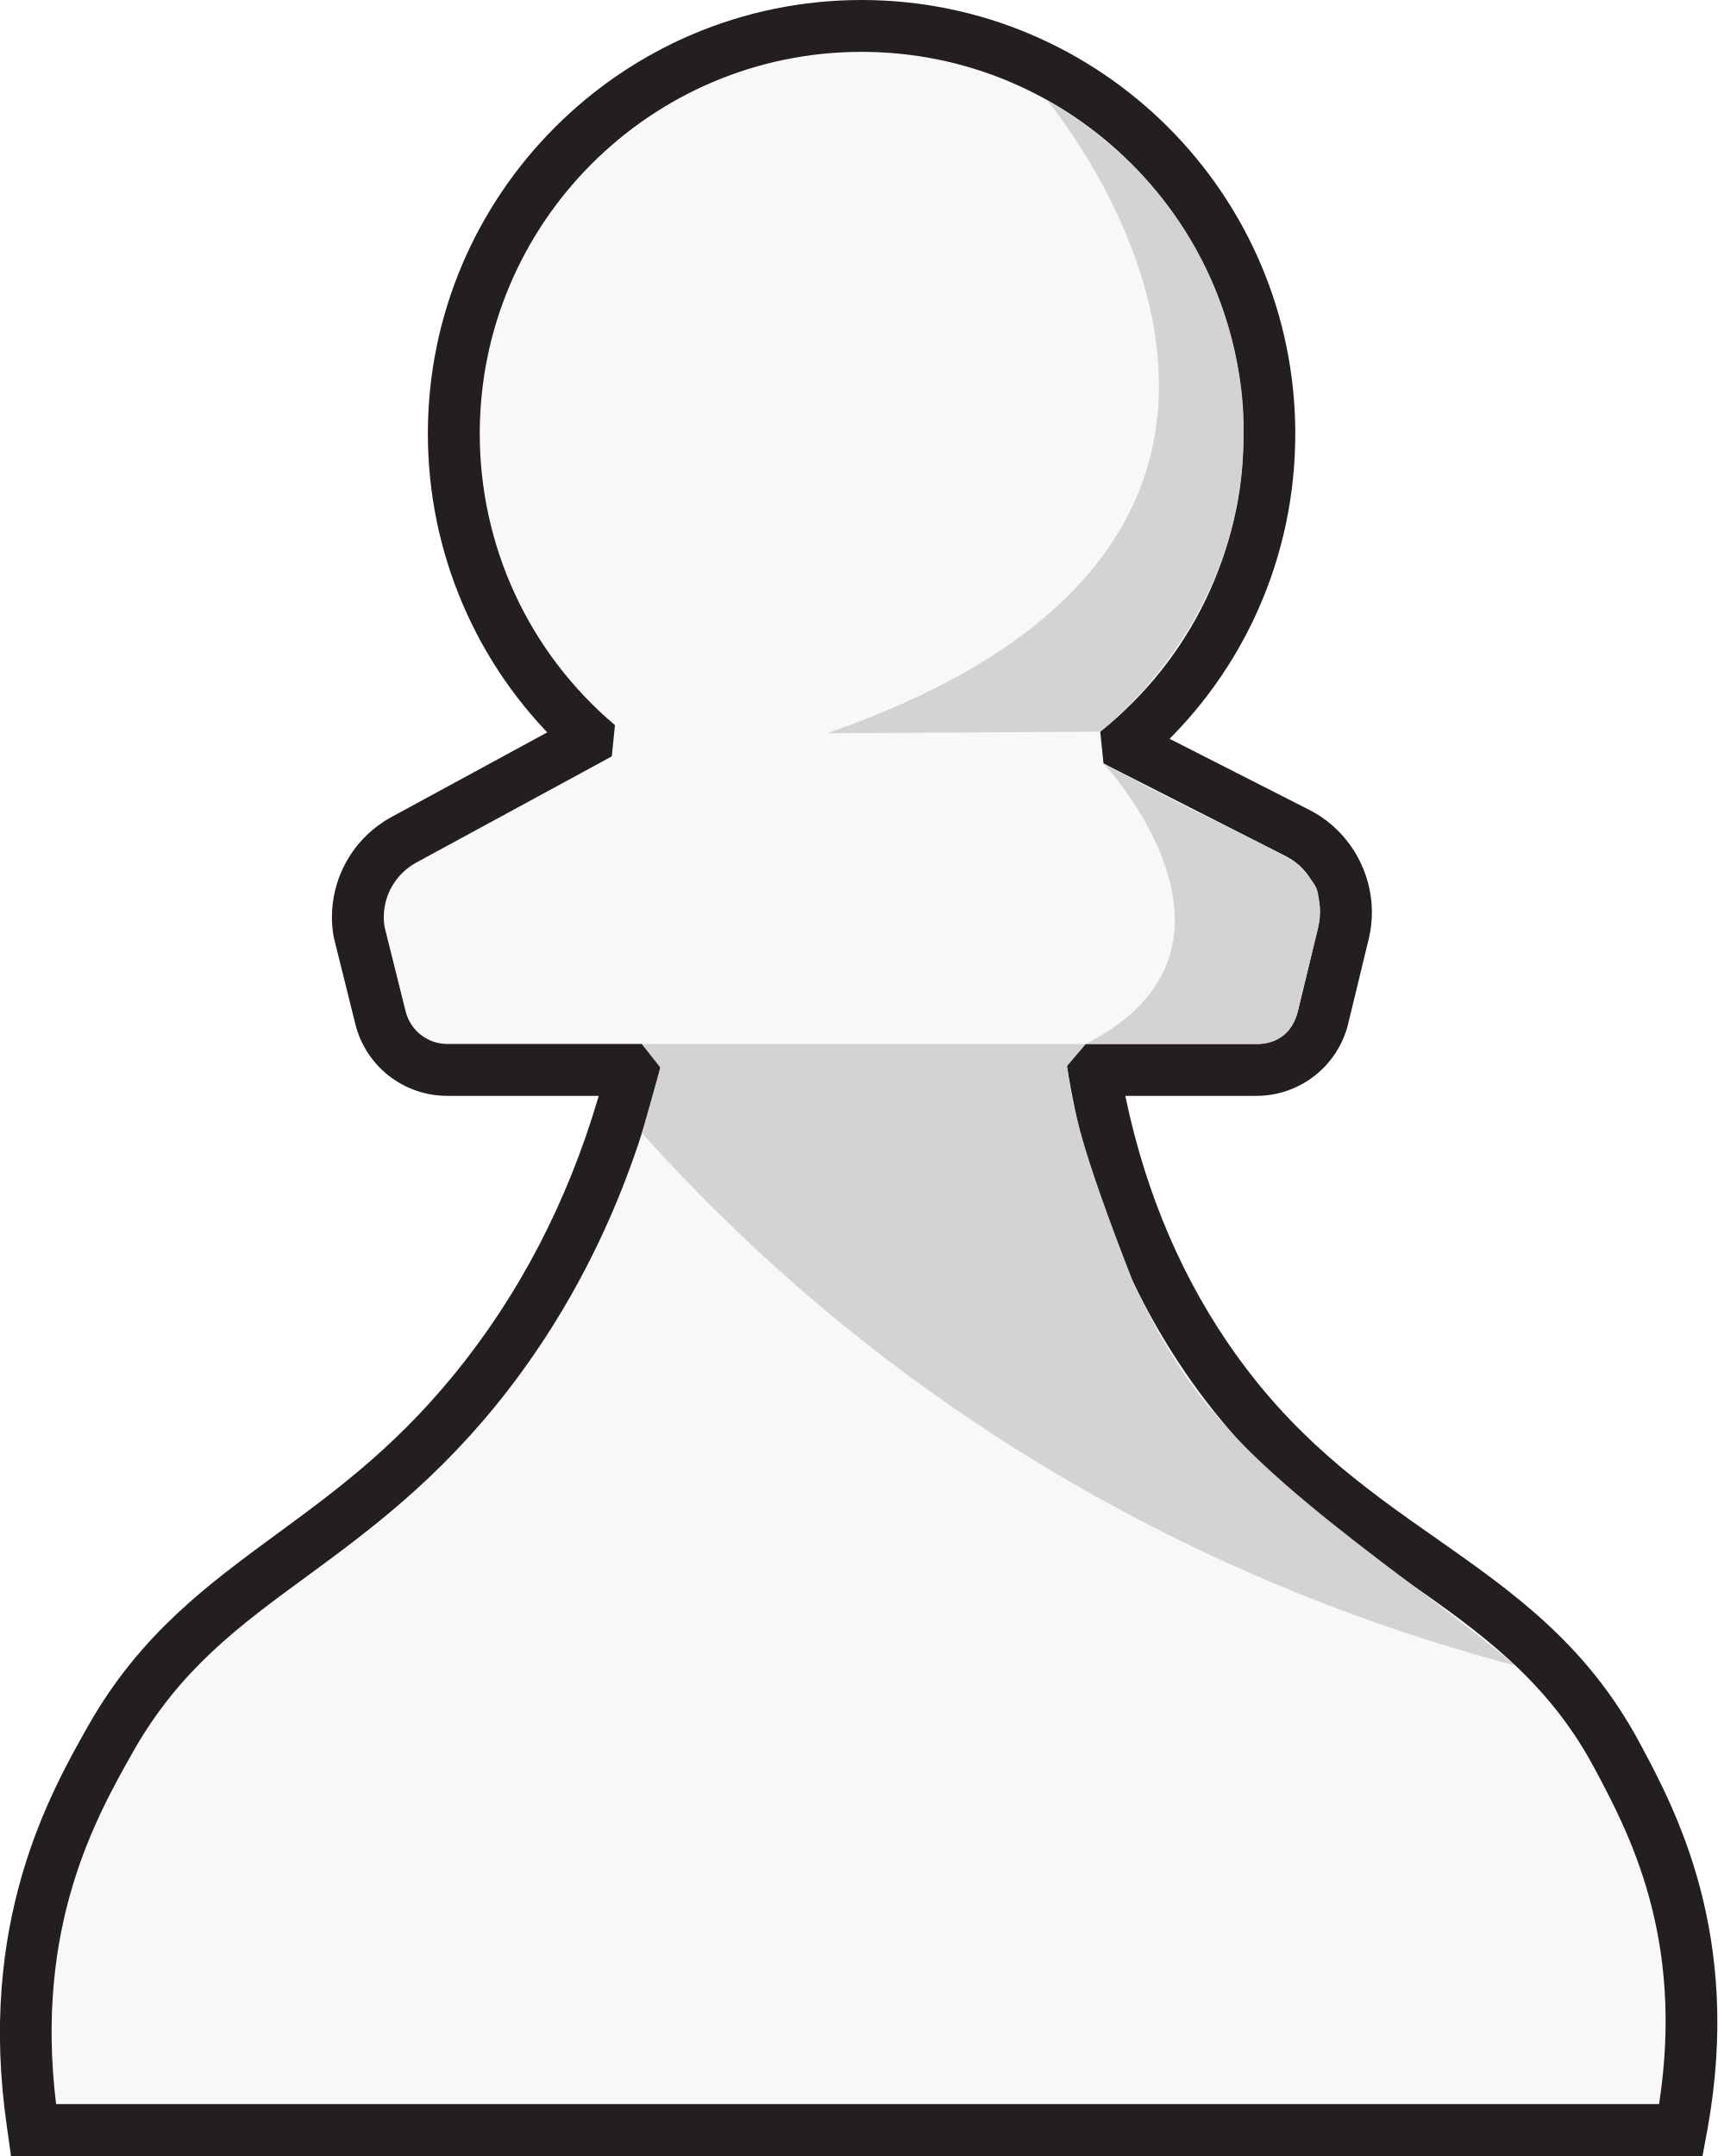
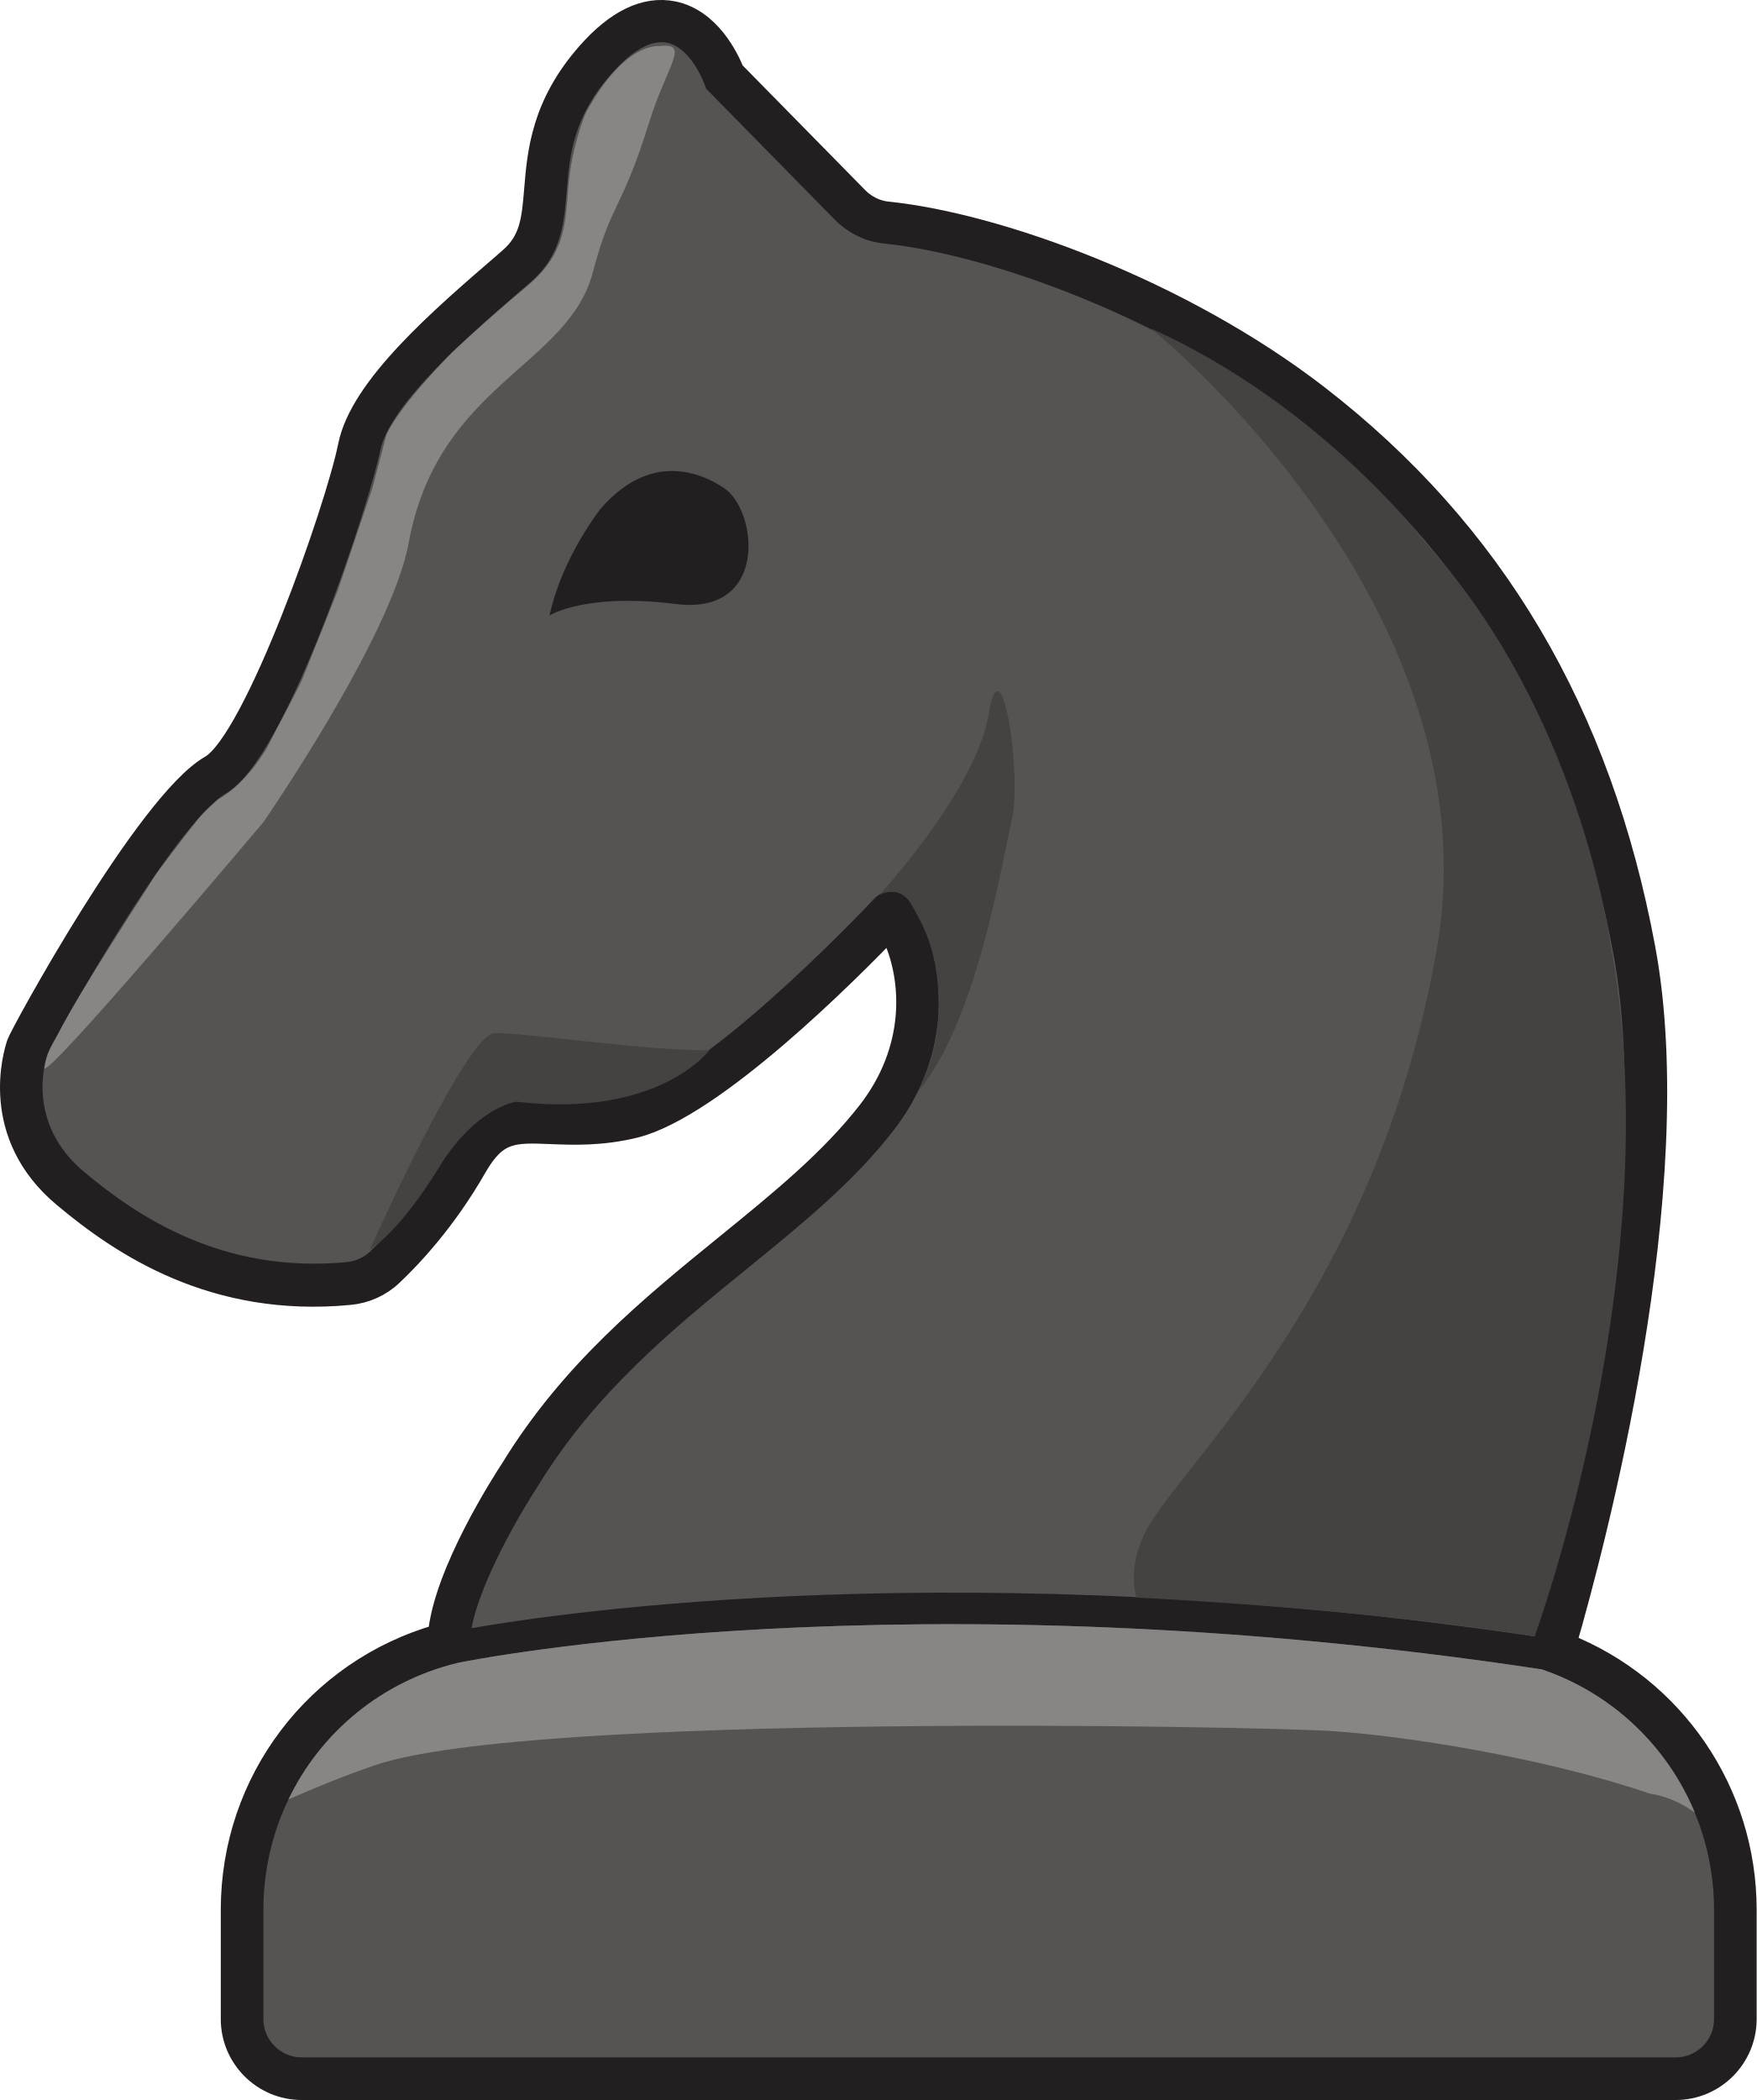
- <svg xmlns="http://www.w3.org/2000/svg" version="1.1" id="svg1" width="412.529" height="517.947" viewBox="0 0 412.529 517.947">
+ <svg xmlns="http://www.w3.org/2000/svg" version="1.1" id="svg1" width="513.534" height="613.811" viewBox="0 0 513.534 613.811">
  <defs id="defs1" />
-   <g id="layer6" transform="translate(-4005.885,-1293.093)">
-     <path id="path66" d="m 33033.2,2510.7 h -2888 c -39,320.7 72.3,517.3 139.4,636.1 83.7,147.1 189.8,225.2 313,315.3 110.8,81.4 236.7,173.8 360.1,332.8 130,167.8 222.9,364.2 276.3,583.7 l -33.3,42.2 h -350.6 c -35.6,0 -66.4,24.1 -75.1,58.6 l -38.1,152.8 c -7.3,46.8 15.8,93.1 57.7,115.7 l 351.8,191.1 5.7,56.3 c -154.9,130.7 -243.6,322.3 -243.6,525.1 0,379.4 308.6,687.97 687.9,687.97 379.3,0 688,-308.57 688,-687.97 0,-210.1 -94,-405.8 -258,-536.9 l 5.9,-57.3 328.7,-167.2 c 46.8,-23.7 71.2,-77.8 57.7,-129.3 l -36.3,-149.9 c -8.2,-34.6 -39.2,-59 -75,-59 h -307.3 l -33.7,-39.5 c 32.6,-206.4 103.8,-391.2 211.4,-549.7 126.4,-186.1 272.2,-288.3 400.6,-378.4 129.8,-91 252,-176.8 337.1,-334.9 61.8,-115.4 164.5,-306.1 117.7,-607.6 z m -57.5,640 c -92.6,172.4 -221.5,262.8 -357.9,358.6 -130,91 -264.1,185 -383.4,360.6 -95.1,140.1 -159.7,302.2 -193.2,482.4 h 266.2 c 67.5,0 125.9,45.9 141.6,111.6 l 36.1,149.1 c 21.2,81.7 -18,168.8 -93.1,207.2 l -283.3,144.1 c 155.6,142.8 244.1,342.6 244.1,556.1 0,417 -339.4,756.4 -756.4,756.4 -417,0 -756.4,-339.4 -756.4,-756.4 0,-206.4 83.7,-402.1 231.3,-544.2 L 30762,4808.1 c -68,-36.8 -104.9,-112.3 -92.4,-188.4 l 39,-157 c 16.2,-65 74.4,-110.4 141.5,-110.4 h 305.8 c -52.2,-192.7 -136.8,-366.3 -252.5,-515.5 -117.2,-151.4 -233.8,-237 -346.4,-319.5 -123.9,-91.1 -240.9,-176.8 -331.9,-336.7 -68.7,-121.6 -196.6,-347.9 -143.5,-709.2 l 4.1,-29.2 h 3005 l 5.2,28.1 c 61.8,341.4 -56.5,562 -120.2,680.4" style="fill:#231f20;fill-opacity:1;fill-rule:nonzero;stroke:#231f20;stroke-width:50;stroke-dasharray:none;stroke-opacity:1" transform="matrix(0.1333333,0,0,-0.1333333,0,2133.333)" />
-     <path id="path67" d="m 33033.2,2510.7 h -2888 c -39,320.7 72.3,517.3 139.4,636.1 83.7,147.1 189.8,225.2 313,315.3 110.8,81.4 236.7,173.8 360.1,332.8 130,167.8 222.9,364.2 276.3,583.7 l -33.3,42.2 h -350.6 c -35.6,0 -66.4,24.1 -75.1,58.6 l -38.1,152.8 c -7.3,46.8 15.8,93.1 57.7,115.7 l 351.8,191.1 5.7,56.3 c -154.9,130.7 -243.6,322.3 -243.6,525.1 0,379.4 308.6,687.97 687.9,687.97 379.3,0 688,-308.57 688,-687.97 0,-210.1 -94,-405.8 -258,-536.9 l 5.9,-57.3 328.7,-167.2 c 46.8,-23.7 71.2,-77.8 57.7,-129.3 l -36.3,-149.9 c -8.2,-34.6 -39.2,-59 -75,-59 h -307.3 l -33.7,-39.5 c 32.6,-206.4 103.8,-391.2 211.4,-549.7 126.4,-186.1 272.2,-288.3 400.6,-378.4 129.8,-91 252,-176.8 337.1,-334.9 61.8,-115.4 164.5,-306.1 117.7,-607.6" style="fill:#f8f8f8;fill-opacity:1;fill-rule:nonzero;stroke:none" transform="matrix(0.1333333,0,0,-0.1333333,0,2133.333)" />
-     <path id="path68" d="m 31929.7,6122.12 c 0,0 656.8,-776.52 -395.4,-1141.42 l 492.1,2.8 c 0,0 262.5,199.2 257.9,536.9 0,0 25.2,380.4 -354.6,601.72" style="fill:#d3d3d3;fill-opacity:1;fill-rule:nonzero;stroke:none" transform="matrix(0.1333333,0,0,-0.1333333,0,2133.333)" />
-     <path id="path69" d="m 32032.3,4926.3 c 0,0 309.4,-331.6 -32.2,-505.5 h 307.4 c 0,0 59.4,-5.8 75,59 15.7,64.9 36.2,149.9 36.2,149.9 1.5,7.8 4.5,25.6 3,40.7 -4,38.6 -5.4,33.4 -37.5,72.8 -49.5,34.9 -160.7,78.8 -351.9,183.1" style="fill:#d3d3d3;fill-opacity:1;fill-rule:nonzero;stroke:none" transform="matrix(0.1333333,0,0,-0.1333333,0,2133.333)" />
-     <path id="path70" d="m 31200.7,4420.8 h 799.4 c 0,0 -12.5,-14.7 -33.7,-39.5 10,-71.3 21.2,-138.3 119.2,-389.4 101.6,-218.3 197.6,-317.2 500.5,-544.1 137.7,-103.2 188.4,-147.1 188.4,-147.1 -284.1,75.3 -689.3,222.6 -1098.6,526.1 -195.9,145.3 -352.4,296.5 -475.2,433.6 l 33.3,118.2 -33.3,42.2" style="fill:#d3d3d3;fill-opacity:1;fill-rule:nonzero;stroke:none" transform="matrix(0.1333333,0,0,-0.1333333,0,2133.333)" />
+   <g id="layer10" transform="translate(-964.1198,-332.5526)">
+     <path id="path33" d="m 10989,9079.64 c 0,-46.3 -37.6,-83.94 -83.9,-83.94 H 7892.34 c -46.3,0 -83.94,37.64 -83.94,83.94 v 239.73 c 0,258.21 175.41,480.84 426.78,541.28 26.91,5.48 980.37,196.85 2376.12,-14.37 226,-76.86 377.7,-288.31 377.7,-526.91 z M 8410.81,10248.2 c 125.68,205.1 294.48,342.6 458.25,475.8 119.76,97.4 232.89,189.3 320.48,302.2 123.86,159.2 115.42,336.7 66.15,449.9 -3.65,8.6 -6.16,14.8 -7.98,19.6 -7.76,20.3 -12.09,27.1 -32.39,44.2 -9.13,7.3 -20.07,11.2 -31.25,11.2 -12.78,0 -25.55,-5.2 -35.13,-15.1 -37.64,-39.9 -372.94,-390.7 -541.96,-432.9 -64.55,-16 -118.39,-13.9 -165.83,-11.8 -86.22,3.4 -160.81,6.3 -226.96,-109.8 -63.18,-110.4 -134.81,-185.2 -171.76,-220.1 -13.91,-13.2 -31.93,-21.4 -51.09,-23.2 -273.04,-26 -459.16,100.1 -575.5,197.3 -129.1,107.4 -85.76,244.7 -80.51,259.5 14.37,34.7 278.05,506 391.41,571 135.72,77.3 317.75,650.7 337.36,749.3 20.99,104.7 199.36,258.4 317.74,360.4 l 12.55,10.9 c 67.52,58.4 73.22,129.3 78.92,198.5 6.62,79.6 13.46,161.7 98.08,257.9 31.48,36.1 78.24,76.9 121.58,68.2 52.01,-10.4 80.52,-85 83.49,-93.5 l 2.5,-7 282.62,-287.7 c 29.42,-29.6 67.97,-48.1 108.35,-52 232.66,-23.9 619.29,-164.9 907.87,-388 371.8,-287.4 597.6,-669.7 690.4,-1168.3 95.6,-514.1 -111.1,-1285.3 -172.7,-1497.02 -1237.16,183.62 -2126.75,53.6 -2330.67,18.02 18.48,101.7 107.89,254.6 145.98,312.5 z m 2251.09,-347.4 c 63.4,218.5 271.7,999.8 173.4,1526.2 -96.1,516.2 -330.1,911.9 -715.6,1210.3 -298.78,230.8 -700.46,376.8 -942.93,401.7 -24.63,2.5 -48.36,13.9 -66.38,32.2 l -272.35,277.1 c -12.09,30.1 -52.46,114 -131.38,130 -60.68,12.1 -123.4,-18 -186.82,-90.1 -99.22,-113.1 -107.89,-215.3 -114.73,-298.1 -5.47,-64.8 -9.12,-111.6 -55.66,-151.7 l -12.54,-11 c -140.05,-120.6 -314.32,-270.9 -339.87,-398.9 -27.6,-137.8 -206.66,-647.6 -304.06,-703.2 -138.91,-79.4 -416.05,-587.8 -422.21,-607 -6.84,-20.1 -63.41,-198.4 101.28,-335.3 125.68,-105.2 327.09,-241.6 625.68,-212.8 34.44,3.2 67.06,18 91.69,41.5 39.69,37.4 116.56,117.7 184.08,236.1 45.85,79.8 83.02,78.2 164.91,75 49.5,-2 110.86,-4.5 184.99,13.7 172.22,43.3 470.11,342.6 559.98,436.4 0,-0.7 0.23,-1.2 0.46,-1.9 2.28,-5.4 5.02,-12.5 9.12,-22.3 41.29,-95.1 47.91,-245 -57.25,-380.5 -83.03,-106.7 -193.2,-196.4 -310.21,-291.5 -167.88,-136.6 -341.24,-277.6 -472.4,-491.8 -15.96,-24.2 -147.35,-227.2 -159.21,-364.26 -268.7,-76.41 -453.92,-320.02 -453.92,-601.27 v -239.73 c 0,-83.94 68.43,-152.37 152.37,-152.37 h 3012.76 c 83.9,0 152.3,68.43 152.3,152.37 v 239.73 c 0,257.98 -157.6,487.45 -395.5,581.43" style="fill:#231f20;fill-opacity:1;fill-rule:nonzero;stroke:#231f20;stroke-width:50;stroke-dasharray:none;stroke-opacity:1" transform="matrix(0.1333333,0,0,-0.1333333,0,2133.333)" />
+     <path id="path34" d="m 10595.5,9918.59 c -1237.16,183.61 -2126.75,53.6 -2330.67,18.02 18.48,101.69 107.89,254.59 145.98,312.49 125.68,205.1 294.48,342.6 458.25,475.8 119.76,97.4 232.89,189.3 320.48,302.3 123.86,159.2 115.42,336.6 66.15,449.8 -3.65,8.6 -6.16,14.8 -7.98,19.6 -7.76,20.3 -12.09,27.1 -32.39,44.2 -9.13,7.3 -20.07,11.2 -31.25,11.2 -12.78,0 -25.55,-5.2 -35.13,-15.1 -37.64,-39.9 -372.94,-390.7 -541.96,-432.9 -64.55,-15.9 -118.39,-13.9 -165.83,-11.8 -86.22,3.4 -160.81,6.4 -226.96,-109.8 -63.18,-110.4 -134.81,-185.2 -171.76,-220.1 -13.91,-13.2 -31.93,-21.4 -51.09,-23.2 -273.04,-26 -459.16,100.1 -575.5,197.3 -129.1,107.4 -85.76,244.7 -80.51,259.5 14.37,34.7 278.05,506 391.41,571 135.72,77.3 317.75,650.7 337.36,749.3 20.99,104.7 199.36,258.4 317.74,360.4 l 12.55,10.9 c 67.52,58.4 73.22,129.4 78.92,198.5 6.62,79.6 13.46,161.7 98.08,257.9 31.48,36.1 78.24,76.9 121.58,68.3 52.01,-10.5 80.52,-85.1 83.49,-93.6 l 2.5,-7 282.62,-287.7 c 29.42,-29.6 67.97,-48.1 108.35,-52 232.66,-23.9 619.29,-164.9 907.87,-388 371.8,-287.4 597.6,-669.7 690.4,-1168.3 95.6,-514.1 -111.1,-1285.3 -172.7,-1497.01" style="fill:#565352;fill-opacity:1;fill-rule:nonzero;stroke:none" transform="matrix(0.1333333,0,0,-0.1333333,0,2133.333)" />
+     <path id="path35" d="m 8548.46,12391.4 c 0,0 -85.42,-106.8 -112.6,-234.9 0,0 76.2,50.2 277.61,25.2 203.34,-25.2 178.59,205.3 104.83,254.3 -33.3,22.2 -151.42,91.3 -269.84,-44.6" style="fill:#231f20;fill-opacity:1;fill-rule:nonzero;stroke:none;stroke-width:50;stroke-dasharray:none;stroke-opacity:1" transform="matrix(0.1333333,0,0,-0.1333333,0,2133.333)" />
+     <path id="path36" d="m 9754.23,12785.9 c 0,0 758.77,-608.1 626.77,-1361.3 -132,-753.2 -559.07,-1125.9 -636.72,-1273.4 -44.89,-85.3 -21.4,-147.5 -21.4,-147.5 0,0 500.92,-23.37 872.62,-85.49 0,0 300.9,817.79 165,1524.39 0,0 -66,500.3 -403.8,873.1 0,0 -227.5,301.3 -602.47,470.2" style="fill:#454242;fill-opacity:1;fill-rule:nonzero;stroke:none" transform="matrix(0.1333333,0,0,-0.1333333,0,2133.333)" />
+     <path id="path37" d="m 8676.58,13404.7 c 0,0 -75.71,11.7 -161.61,-147 0,0 -30.57,-71.4 -37.85,-160.2 -7.28,-88.8 -7.28,-149.9 -93.18,-221.3 -85.91,-71.3 -161.62,-142.7 -161.62,-142.7 0,0 -112.1,-112.1 -144.13,-180.5 l -30.58,-116.5 -75.71,-224.2 c 0,0 -71.34,-179.1 -78.62,-196.5 -7.28,-17.5 -66.97,-128.2 -72.8,-141.3 -5.82,-13.1 -49.5,-85.9 -110.65,-120.8 0,0 -31.55,-26.7 -45.13,-44.2 -13.59,-17.5 -88.33,-112.6 -99.49,-132 -11.17,-19.4 -160.4,-245.3 -206.83,-338.2 -10.86,-20.7 -24.19,-37.2 -30.01,-73.1 -10.89,-45.4 480.03,537.3 480.03,537.3 0,0 280.66,405.8 318.34,611.4 64.06,349.6 349.89,386.7 404.25,594.8 39.76,152.3 62.85,134.1 122.96,327.2 39.56,127.1 91.59,176.4 22.63,167.8" style="fill:#888685;fill-opacity:1;fill-rule:nonzero;stroke:none" transform="matrix(0.1333333,0,0,-0.1333333,0,2133.333)" />
+     <path id="path38" d="m 10989,9319.37 v -239.73 c 0,-46.3 -37.6,-83.94 -83.9,-83.94 H 7892.34 c -46.3,0 -83.94,37.64 -83.94,83.94 v 239.73 c 0,258.21 175.41,480.84 426.78,541.28 26.91,5.48 980.37,196.85 2376.12,-14.37 226,-76.86 377.7,-288.31 377.7,-526.91" style="fill:#565352;fill-opacity:1;fill-rule:nonzero;stroke:none" transform="matrix(0.1333333,0,0,-0.1333333,0,2133.333)" />
+     <path id="path39" d="m 10946.8,9532.42 c -49.9,36.5 -97.8,41.29 -97.8,41.29 -236.6,80.51 -537,126.36 -694.1,137.08 -157.43,10.95 -1764.84,41.74 -2102.43,-74.81 -64.55,-22.13 -128.19,-47.9 -189.1,-74.82 70.49,146.9 204.15,259.12 371.81,299.49 26.91,5.48 980.37,196.85 2376.12,-14.37 155.1,-52.69 275.3,-169.02 335.5,-313.86" style="fill:#888685;fill-opacity:1;fill-rule:nonzero;stroke:none" transform="matrix(0.1333333,0,0,-0.1333333,0,2133.333)" />
+     <path id="path40" d="m 9159.28,11544.2 c 0,0 212.23,229.9 239.43,396.8 27.2,167 73.79,-132 50.5,-232.9 -23.3,-101 -77.22,-441.7 -204.68,-593.7 0,0 45.68,84.3 44.52,184 -1.1,95.5 -14.67,148.3 -61.28,226.8 -25.59,43.1 -68.49,19 -68.49,19" style="fill:#454242;fill-opacity:1;fill-rule:nonzero;stroke:none" transform="matrix(0.1333333,0,0,-0.1333333,0,2133.333)" />
+     <path id="path41" d="m 8041.79,10766.5 c 0,0 211.11,473.2 273.72,474.7 62.6,1.4 355.54,-41.8 471.16,-37.1 0,0 -110.09,-150.2 -423.4,-113.4 0,0 -88,-9.8 -171.99,-147.1 -81.55,-133.4 -142.21,-172.7 -149.49,-177.1" style="fill:#454242;fill-opacity:1;fill-rule:nonzero;stroke:none" transform="matrix(0.1333333,0,0,-0.1333333,0,2133.333)" />
  </g>
</svg>
